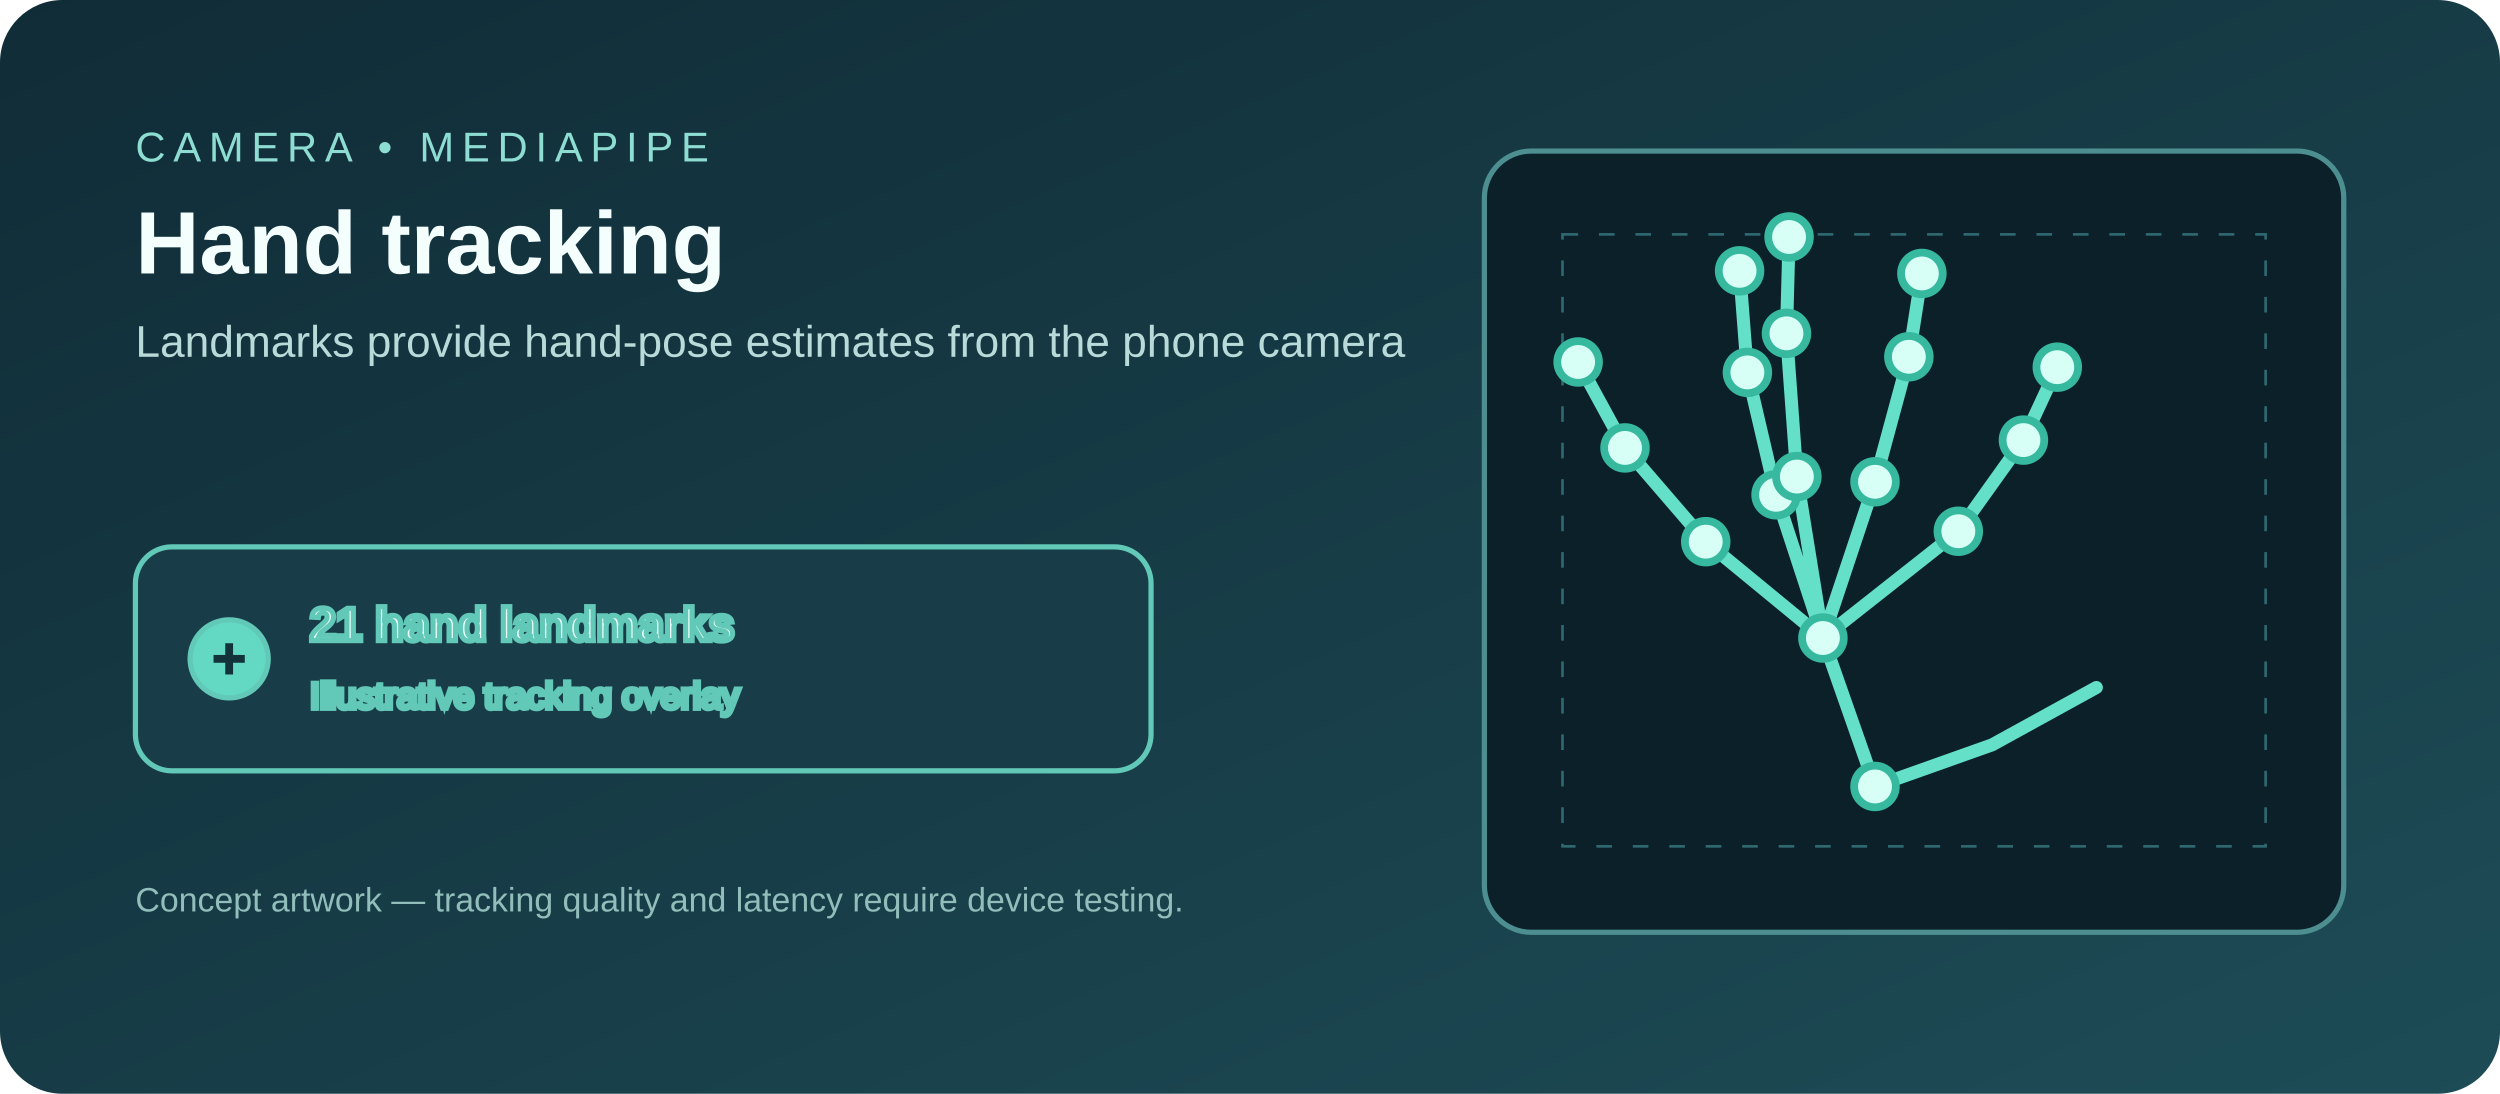
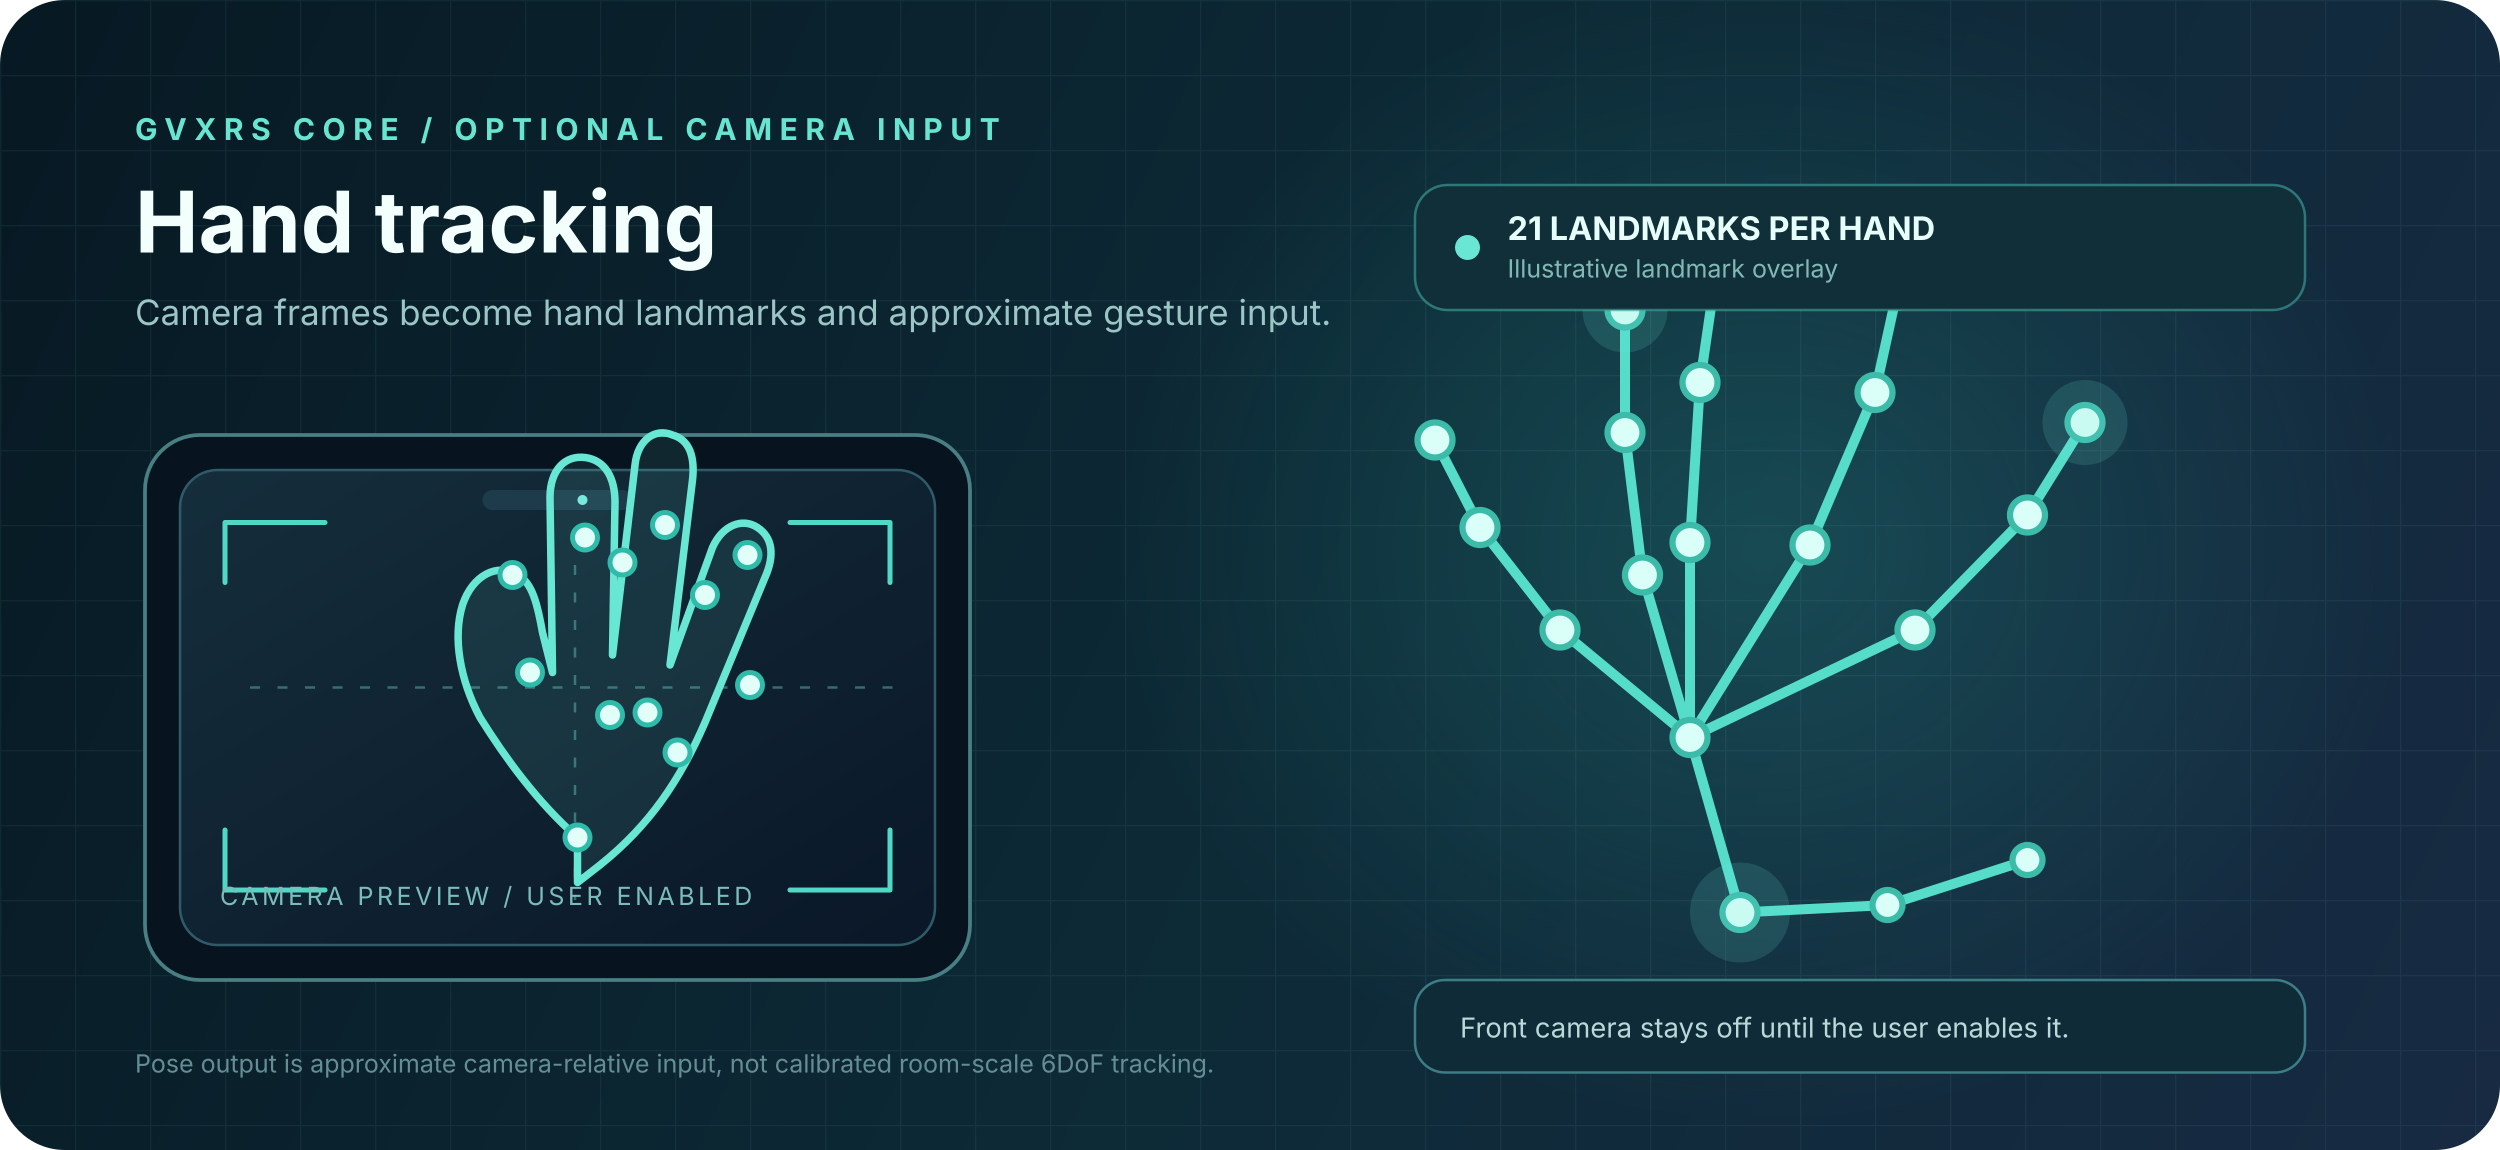
- <svg xmlns="http://www.w3.org/2000/svg" width="960" height="420" viewBox="0 0 960 420" fill="none">
+ <svg xmlns="http://www.w3.org/2000/svg" width="1000" height="460" viewBox="0 0 1000 460" fill="none" role="img" aria-labelledby="title desc">
  <defs>
-     <linearGradient id="b" x2="1" y2="1">
-       <stop stop-color="#102C37" />
-       <stop offset="1" stop-color="#1D4C56" />
+     <linearGradient id="bg" x1="0" y1="0" x2="1000" y2="460" gradientUnits="userSpaceOnUse">
+       <stop stop-color="#071923" />
+       <stop offset=".54" stop-color="#0D2A37" />
+       <stop offset="1" stop-color="#172A42" />
    </linearGradient>
+     <radialGradient id="glow" cx="0" cy="0" r="1" gradientTransform="matrix(0 230 -260 0 706 220)" gradientUnits="userSpaceOnUse">
+       <stop stop-color="#32BFAF" stop-opacity=".22" />
+       <stop offset="1" stop-color="#32BFAF" stop-opacity="0" />
+     </radialGradient>
+     <linearGradient id="screen" x1="0" y1="0" x2="1" y2="1">
+       <stop stop-color="#152E3C" />
+       <stop offset="1" stop-color="#0A1728" />
+     </linearGradient>
+     <pattern id="grid" width="30" height="30" patternUnits="userSpaceOnUse">
+       <path d="M30 0H0V30" stroke="#8BDACF" stroke-opacity=".07" />
+     </pattern>
  </defs>
-   <rect width="960" height="420" rx="24" fill="url(#b)" />
-   <text x="52" y="62" fill="#8EDDD2" font-family="Arial,sans-serif" font-size="16" letter-spacing="3">CAMERA • MEDIAPIPE</text>
-   <text x="52" y="105" fill="#F4FFFD" font-family="Arial,sans-serif" font-size="34" font-weight="700">Hand tracking</text>
-   <text x="52" y="137" fill="#B8DAD8" font-family="Arial,sans-serif" font-size="17">Landmarks provide hand-pose estimates from the phone camera</text>
-   <rect x="570" y="58" width="330" height="300" rx="18" fill="#0B2029" stroke="#4D8F91" stroke-width="2" />
-   <path d="M600 90h270v235H600z" stroke="#2F6971" stroke-dasharray="6 8" />
-   <g stroke="#64E0C9" stroke-width="5" stroke-linecap="round" stroke-linejoin="round">
-     <path d="M720 302 700 245 682 190 671 143 668 104M700 245 655 208 624 172 606 139M700 245 690 183 686 128 687 91M700 245 720 185 733 137 738 105M700 245 752 204 777 169 790 141" />
-     <path d="M720 302 765 286 805 264" />
+   <rect width="1000" height="460" rx="26" fill="url(#bg)" />
+   <rect width="1000" height="460" rx="26" fill="url(#glow)" />
+   <rect width="1000" height="460" rx="26" fill="url(#grid)" />
+   <text x="54" y="56" fill="#67E5D0" font-family="Inter,Arial,sans-serif" font-size="12" font-weight="700" letter-spacing="3">GVXRS CORE  /  OPTIONAL CAMERA INPUT</text>
+   <text x="54" y="101" fill="#F2FFFC" font-family="Inter,Arial,sans-serif" font-size="34" font-weight="750">Hand tracking</text>
+   <text x="54" y="130" fill="#9BC6C5" font-family="Inter,Arial,sans-serif" font-size="14">Camera frames become hand landmarks and approximate gesture input.</text>
+   <g>
+     <rect x="58" y="174" width="330" height="218" rx="22" fill="#07131F" stroke="#477F83" stroke-width="1.5" />
+     <rect x="72" y="188" width="302" height="190" rx="15" fill="url(#screen)" stroke="#2F5B69" />
+     <path d="M90 209h40M90 209v24M356 209h-40M356 209v24M90 356h40M90 356v-24M356 356h-40M356 356v-24" stroke="#4FD8C5" stroke-width="2" stroke-linecap="round" />
+     <rect x="193" y="196" width="60" height="8" rx="4" fill="#1E3B4C" />
+     <circle cx="233" cy="200" r="2" fill="#79EBDD" />
+     <g opacity=".6" stroke="#4E9D9C" stroke-dasharray="4 7">
+       <path d="M100 275h260M230 215v145" />
+     </g>
+     <path d="M231 335c-16-14-29-32-39-48-8-15-11-32-7-45 4-12 14-17 22-12 6 3 8 12 10 23l4 16-1-70c0-11 6-17 14-16 8 1 12 8 12 18l-1 61 9-76c1-10 8-15 15-12 7 2 9 9 8 18l-9 74 17-47c4-9 12-12 18-8 6 4 7 11 3 20l-24 58c-10 23-22 41-42 57l-9 7Z" fill="#65E3D0" fill-opacity=".1" stroke="#69E7D5" stroke-width="3" stroke-linecap="round" stroke-linejoin="round" />
+     <g fill="#E1FFF8" stroke="#2FBBAA" stroke-width="2">
+       <circle cx="231" cy="335" r="5" />
+       <circle cx="212" cy="269" r="5" />
+       <circle cx="205" cy="230" r="5" />
+       <circle cx="234" cy="215" r="5" />
+       <circle cx="244" cy="286" r="5" />
+       <circle cx="249" cy="225" r="5" />
+       <circle cx="266" cy="210" r="5" />
+       <circle cx="259" cy="285" r="5" />
+       <circle cx="282" cy="238" r="5" />
+       <circle cx="299" cy="222" r="5" />
+       <circle cx="271" cy="301" r="5" />
+       <circle cx="300" cy="274" r="5" />
+     </g>
+     <text x="88" y="362" fill="#7BBDB9" font-family="Inter,Arial,sans-serif" font-size="10" letter-spacing="1.4">CAMERA PREVIEW  /  USER ENABLED</text>
  </g>
-   <g fill="#D7FFF6" stroke="#36B99F" stroke-width="3">
-     <circle cx="720" cy="302" r="8" />
-     <circle cx="700" cy="245" r="8" />
-     <circle cx="682" cy="190" r="8" />
-     <circle cx="671" cy="143" r="8" />
-     <circle cx="668" cy="104" r="8" />
-     <circle cx="655" cy="208" r="8" />
-     <circle cx="624" cy="172" r="8" />
-     <circle cx="606" cy="139" r="8" />
-     <circle cx="690" cy="183" r="8" />
-     <circle cx="686" cy="128" r="8" />
-     <circle cx="687" cy="91" r="8" />
-     <circle cx="720" cy="185" r="8" />
-     <circle cx="733" cy="137" r="8" />
-     <circle cx="738" cy="105" r="8" />
-     <circle cx="752" cy="204" r="8" />
-     <circle cx="777" cy="169" r="8" />
-     <circle cx="790" cy="141" r="8" />
+   <g stroke="#55DDCA" stroke-width="4" stroke-linecap="round" stroke-linejoin="round">
+     <path d="M696 365 676 295 657 230 650 173 650 124M676 295 624 252 592 211 574 176M676 295 676 217 680 153 687 105M676 295 724 218 750 157 759 116M676 295 766 252 811 206 834 169" />
+     <path d="M696 365 755 362 811 344" />
  </g>
-   <g fill="#183D48" stroke="#62C9B8" stroke-width="2">
-     <rect x="52" y="210" width="390" height="86" rx="14" />
-     <circle cx="88" cy="253" r="15" fill="#63D8C2" />
-     <path d="M82 253h12m-6-6v12" stroke="#12333A" stroke-width="3" />
-     <text x="119" y="246" fill="#F0FFFC" font-family="Arial,sans-serif" font-size="18" font-weight="700">21 hand landmarks</text>
-     <text x="119" y="272" fill="#B5DAD5" font-family="Arial,sans-serif" font-size="14">Illustrative tracking overlay</text>
+   <g fill="#D9FFF8" stroke="#3CBBA9" stroke-width="2.5">
+     <circle cx="696" cy="365" r="7" />
+     <circle cx="676" cy="295" r="7" />
+     <circle cx="657" cy="230" r="7" />
+     <circle cx="650" cy="173" r="7" />
+     <circle cx="650" cy="124" r="7" />
+     <circle cx="624" cy="252" r="7" />
+     <circle cx="592" cy="211" r="7" />
+     <circle cx="574" cy="176" r="7" />
+     <circle cx="676" cy="217" r="7" />
+     <circle cx="680" cy="153" r="7" />
+     <circle cx="687" cy="105" r="7" />
+     <circle cx="724" cy="218" r="7" />
+     <circle cx="750" cy="157" r="7" />
+     <circle cx="759" cy="116" r="7" />
+     <circle cx="766" cy="252" r="7" />
+     <circle cx="811" cy="206" r="7" />
+     <circle cx="834" cy="169" r="7" />
+     <circle cx="755" cy="362" r="6" />
+     <circle cx="811" cy="344" r="6" />
  </g>
-   <text x="52" y="350" fill="#91BDBA" font-family="Arial,sans-serif" font-size="13">Concept artwork — tracking quality and latency require device testing.</text>
+   <g fill="#69E7D4" opacity=".15">
+     <circle cx="696" cy="365" r="20" />
+     <circle cx="650" cy="124" r="17" />
+     <circle cx="834" cy="169" r="17" />
+   </g>
+   <g font-family="Inter,Arial,sans-serif">
+     <rect x="566" y="74" width="356" height="50" rx="13" fill="#102F38" stroke="#3E9F98" stroke-opacity=".65" />
+     <circle cx="587" cy="99" r="5" fill="#69E7D4" />
+     <text x="603" y="96" fill="#E7FFFA" font-size="13" font-weight="700">21 LANDMARKS PER HAND</text>
+     <text x="603" y="111" fill="#81B9B5" font-size="10">Illustrative landmark overlay</text>
+     <rect x="566" y="392" width="356" height="37" rx="12" fill="#102B38" stroke="#3D7E86" />
+     <text x="584" y="415" fill="#B7D9D8" font-size="11">Front camera stays off until the user enables it.</text>
+   </g>
+   <text x="54" y="429" fill="#648E93" font-family="Inter,Arial,sans-serif" font-size="10">Pose output is approximate camera-relative input, not calibrated room-scale 6DoF tracking.</text>
</svg>
